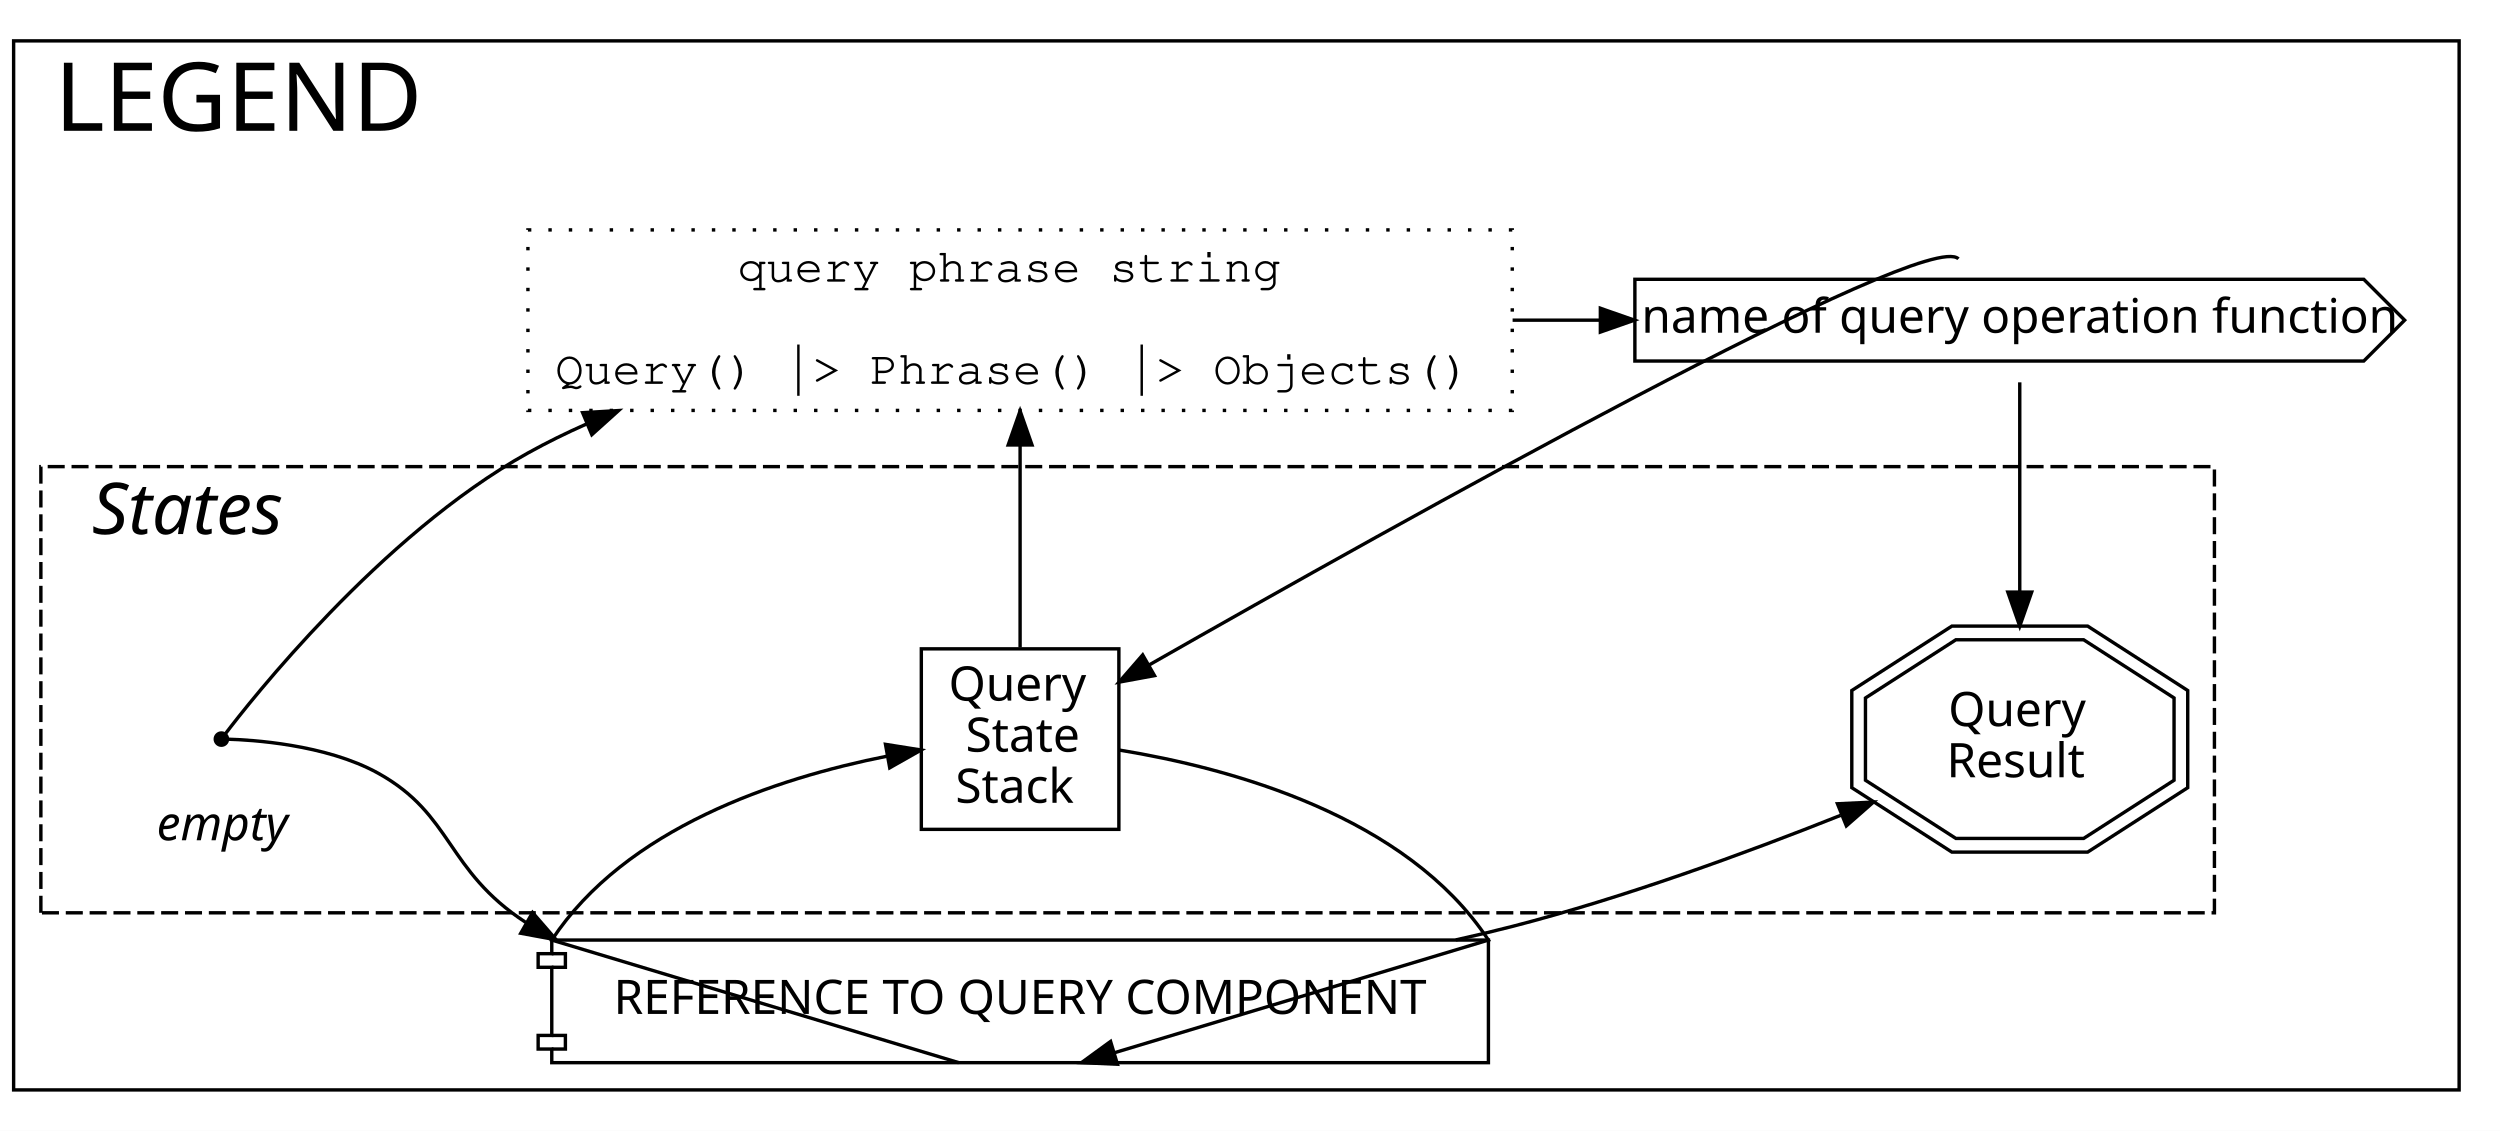
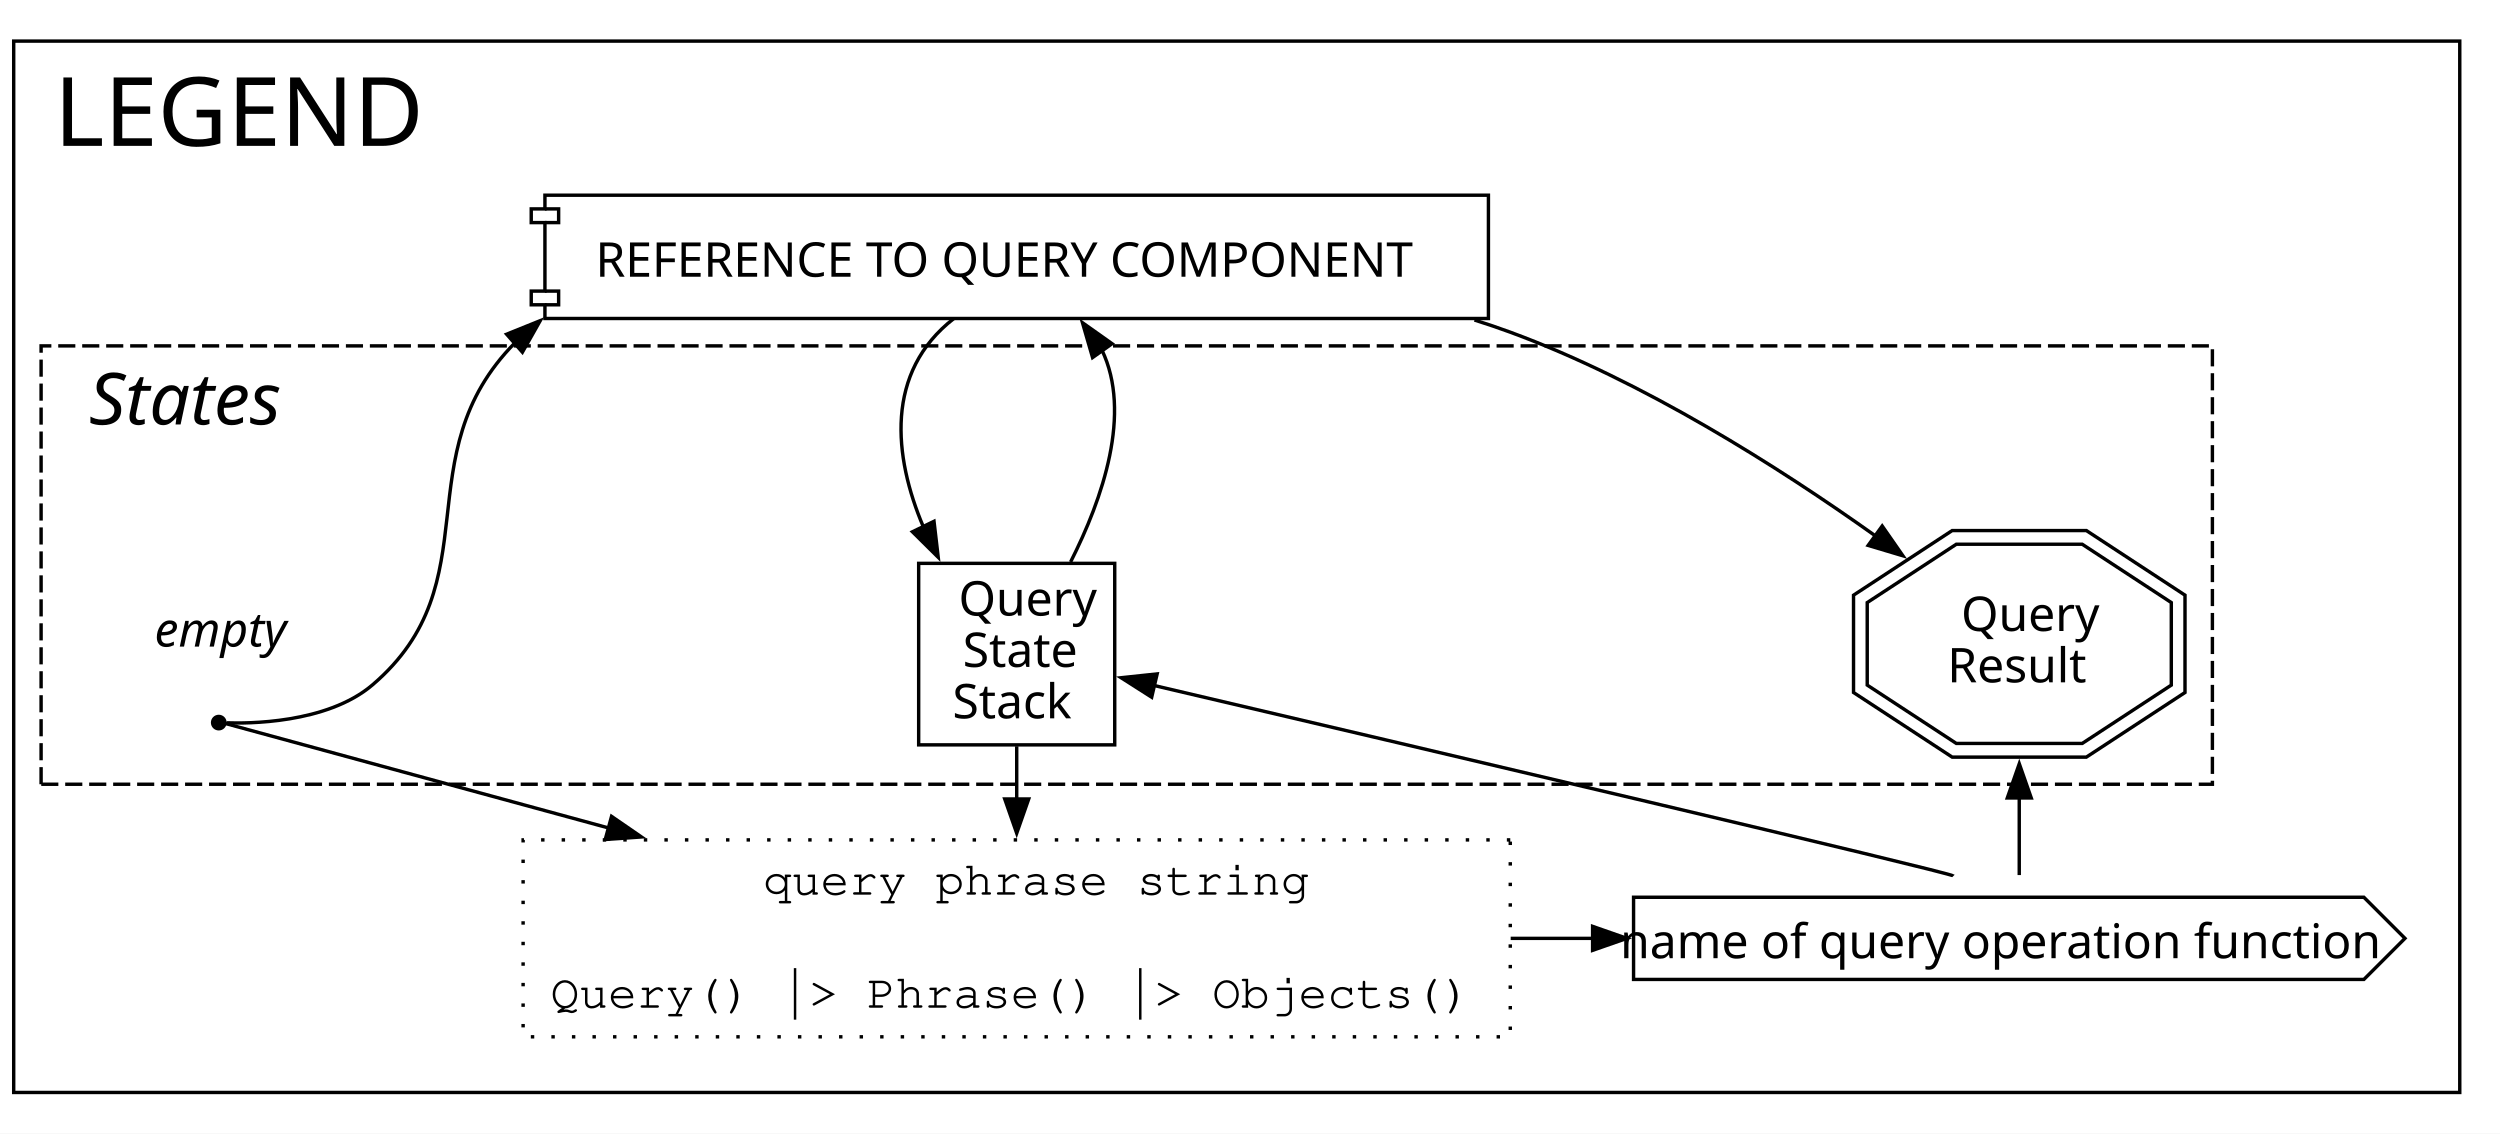
- <svg xmlns="http://www.w3.org/2000/svg" xmlns:xlink="http://www.w3.org/1999/xlink" width="734pt" height="332pt" viewBox="0.00 0.00 734.00 332.00">
-   <g id="graph0" class="graph" transform="scale(1 1) rotate(0) translate(4 328)">
-     <polygon fill="#ffffff" stroke="transparent" points="-4,4 -4,-328 730,-328 730,4 -4,4" />
+ <svg xmlns="http://www.w3.org/2000/svg" xmlns:xlink="http://www.w3.org/1999/xlink" width="730pt" height="331pt" viewBox="0.00 0.00 730.00 331.00">
+   <g id="graph0" class="graph" transform="scale(1 1) rotate(0) translate(4 327)">
+     <polygon fill="white" stroke="none" points="-4,4 -4,-327 726.25,-327 726.25,4 -4,4" />
    <g id="clust1" class="cluster">
-       <polygon fill="none" stroke="#000000" points="0,-8 0,-316 718,-316 718,-8 0,-8" />
-       <text text-anchor="middle" x="66" y="-289.6" font-family="Sans-Serif" font-size="28.00" fill="#000000">LEGEND</text>
+       <polygon fill="none" stroke="black" points="0,-8 0,-315 714.25,-315 714.25,-8 0,-8" />
+       <text xml:space="preserve" text-anchor="middle" x="65.75" y="-284.4" font-family="Sans-Serif" font-size="28.00">LEGEND</text>
    </g>
    <g id="clust2" class="cluster">
</g>
    <g id="clust3" class="cluster">
-       <polygon fill="none" stroke="#000000" stroke-dasharray="5,2" points="8,-60 8,-191 646.157,-191 646.157,-60 8,-60" />
-       <text text-anchor="start" x="16" y="-171.2" font-family="Sans-Serif" font-size="21.00" fill="#000000"> </text>
-       <text text-anchor="start" x="23" y="-171.2" font-family="Sans-Serif" font-style="italic" font-size="21.00" fill="#000000">States</text>
-       <text text-anchor="start" x="84" y="-171.2" font-family="Sans-Serif" font-size="21.00" fill="#000000"> </text>
+       <polygon fill="none" stroke="black" stroke-dasharray="5,2" points="8,-98 8,-226 642.02,-226 642.02,-98 8,-98" />
+       <text xml:space="preserve" text-anchor="start" x="16" y="-203.05" font-family="Sans-Serif" font-size="21.00"> </text>
+       <text xml:space="preserve" text-anchor="start" x="22" y="-203.05" font-family="Sans-Serif" font-style="italic" font-size="21.00">States</text>
+       <text xml:space="preserve" text-anchor="start" x="82.75" y="-203.05" font-family="Sans-Serif" font-size="21.00"> </text>
    </g>
    <g id="clust4" class="cluster">
</g>
    <g id="node1" class="node">
      <g id="a_node1">
        <a xlink:title="Query phrases are shown in the string format followed by the concatenated operation object format. Grayed items are optional.">
-           <polygon fill="none" stroke="#000000" stroke-dasharray="1,5" points="440,-260.5 151,-260.5 151,-207.5 440,-207.5 440,-260.5" />
-           <text text-anchor="start" x="212.5" y="-245.3" font-family="Courier,monospace" font-size="14.00" fill="#000000"> query phrase string</text>
-           <text text-anchor="start" x="291" y="-230.3" font-family="Courier,monospace" font-size="14.00" fill="#000000"> </text>
-           <text text-anchor="start" x="159" y="-215.3" font-family="Courier,monospace" font-size="14.00" fill="#000000">Query() |&gt; Phrase() |&gt; Objects() </text>
+           <polygon fill="none" stroke="black" stroke-dasharray="1,5" points="437,-81.75 148.75,-81.75 148.75,-24.25 437,-24.25 437,-81.75" />
+           <text xml:space="preserve" text-anchor="start" x="210.38" y="-65.75" font-family="Courier,monospace" font-size="14.00"> query phrase string</text>
+           <text xml:space="preserve" text-anchor="start" x="288.75" y="-49.25" font-family="Courier,monospace" font-size="14.00"> </text>
+           <text xml:space="preserve" text-anchor="start" x="156.75" y="-32.75" font-family="Courier,monospace" font-size="14.00">Query() |&gt; Phrase() |&gt; Objects() </text>
        </a>
      </g>
    </g>
    <g id="node3" class="node">
      <g id="a_node3">
        <a xlink:title="Operations performed by the query engine are shown as an arrow-box.">
-           <polygon fill="none" stroke="#000000" points="690,-246 476,-246 476,-222 690,-222 702,-234 690,-246" />
-           <text text-anchor="middle" x="589" y="-230.3" font-family="Sans-Serif" font-size="14.00" fill="#000000">name of query operation function   </text>
+           <polygon fill="none" stroke="black" points="686.25,-65 473,-65 473,-41 686.25,-41 698.25,-53 686.25,-65" />
+           <text xml:space="preserve" text-anchor="middle" x="585.62" y="-47.2" font-family="Sans-Serif" font-size="14.00">name of query operation function   </text>
        </a>
      </g>
    </g>
    <g id="edge2" class="edge">
      <g id="a_edge2">
        <a xlink:title="Edges connect query phrases to the operations performed by the phrase.">
-           <path fill="none" stroke="#000000" d="M440.1,-234C448.639,-234 457.187,-234 465.628,-234" />
-           <polygon fill="#000000" stroke="#000000" points="465.866,-237.5 475.865,-234 465.865,-230.5 465.866,-237.5" />
+           <path fill="none" stroke="black" d="M437.12,-53C445.21,-53 453.3,-53 461.31,-53" />
+           <polygon fill="black" stroke="black" points="461.04,-56.5 471.04,-53 461.04,-49.5 461.04,-56.5" />
        </a>
      </g>
    </g>
    <g id="node4" class="node">
      <g id="a_node4">
        <a xlink:title="Final states with query results are shown in a double octagon">
-           <polygon fill="none" stroke="#000000" points="634.301,-98.922 634.301,-123.078 607.764,-140.158 570.236,-140.158 543.699,-123.078 543.699,-98.922 570.236,-81.842 607.764,-81.842 634.301,-98.922" />
-           <polygon fill="none" stroke="#000000" points="638.314,-96.735 638.314,-125.265 608.945,-144.168 569.055,-144.168 539.686,-125.265 539.686,-96.735 569.055,-77.832 608.945,-77.832 638.314,-96.735" />
-           <text text-anchor="start" x="568" y="-114.8" font-family="Sans-Serif" font-size="14.00" fill="#000000"> Query</text>
-           <text text-anchor="start" x="567.5" y="-99.8" font-family="Sans-Serif" font-size="14.00" fill="#000000">Result </text>
+           <polygon fill="none" stroke="black" points="630.02,-126.95 630.02,-151.05 604.01,-168.08 567.24,-168.08 541.23,-151.05 541.23,-126.95 567.24,-109.92 604.01,-109.92 630.02,-126.95" />
+           <polygon fill="none" stroke="black" points="634.02,-124.79 634.02,-153.21 605.21,-172.08 566.04,-172.08 537.23,-153.21 537.23,-124.79 566.04,-105.92 605.21,-105.92 634.02,-124.79" />
+           <text xml:space="preserve" text-anchor="start" x="565" y="-142.75" font-family="Sans-Serif" font-size="14.00"> Query</text>
+           <text xml:space="preserve" text-anchor="start" x="564.62" y="-127.75" font-family="Sans-Serif" font-size="14.00">Result </text>
        </a>
      </g>
    </g>
    <g id="edge12" class="edge">
      <g id="a_edge12">
        <a xlink:title="Edges connect query operations to the resulting query state (such as the final state).">
-           <path fill="none" stroke="#000000" d="M589,-215.75C589,-195.24 589,-174.73 589,-154.221" />
-           <polygon fill="#000000" stroke="#000000" points="592.5,-154.152 589,-144.152 585.5,-154.152 592.5,-154.152" />
+           <path fill="none" stroke="black" d="M585.62,-71.48C585.62,-79.01 585.62,-86.54 585.62,-94.07" />
+           <polygon fill="black" stroke="black" points="582.13,-93.99 585.63,-103.99 589.13,-93.99 582.13,-93.99" />
        </a>
      </g>
    </g>
    <g id="node5" class="node">
      <g id="a_node5">
        <a xlink:title="The query state stack is shown in a box, each line is a separate state element.">
-           <polygon fill="none" stroke="#000000" points="324.5,-137.5 266.5,-137.5 266.5,-84.5 324.5,-84.5 324.5,-137.5" />
-           <text text-anchor="start" x="274.5" y="-122.3" font-family="Sans-Serif" font-size="14.00" fill="#000000"> Query</text>
-           <text text-anchor="start" x="279.5" y="-107.3" font-family="Sans-Serif" font-size="14.00" fill="#000000">State</text>
-           <text text-anchor="start" x="276.5" y="-92.3" font-family="Sans-Serif" font-size="14.00" fill="#000000">Stack </text>
+           <polygon fill="none" stroke="black" points="321.5,-162.5 264.25,-162.5 264.25,-109.5 321.5,-109.5 321.5,-162.5" />
+           <text xml:space="preserve" text-anchor="start" x="272.25" y="-147.25" font-family="Sans-Serif" font-size="14.00"> Query</text>
+           <text xml:space="preserve" text-anchor="start" x="277.12" y="-132.25" font-family="Sans-Serif" font-size="14.00">State</text>
+           <text xml:space="preserve" text-anchor="start" x="274.12" y="-117.25" font-family="Sans-Serif" font-size="14.00">Stack </text>
        </a>
      </g>
    </g>
    <g id="edge9" class="edge">
      <g id="a_edge9">
        <a xlink:title="Edges connect query operations to the resulting query state.">
-           <path fill="none" stroke="#000000" d="M571,-252C561.743,-261.257 406.875,-174.68 333.493,-132.835" />
-           <polygon fill="#000000" stroke="#000000" points="334.961,-129.643 324.542,-127.722 331.489,-135.721 334.961,-129.643" />
+           <path fill="none" stroke="black" d="M566.41,-71.22C565.36,-72.27 407.8,-109.3 332.75,-126.89" />
+           <polygon fill="black" stroke="black" points="332.29,-123.41 323.36,-129.1 333.89,-130.22 332.29,-123.41" />
        </a>
      </g>
    </g>
    <g id="edge8" class="edge">
      <g id="a_edge8">
        <a xlink:title="Edges connect specific states to query phrases that can be applied at this state.">
-           <path fill="none" stroke="#000000" d="M295.5,-137.906C295.5,-157.708 295.5,-177.51 295.5,-197.312" />
-           <polygon fill="#000000" stroke="#000000" points="292,-197.349 295.5,-207.349 299,-197.349 292,-197.349" />
+           <path fill="none" stroke="black" d="M292.88,-109.09C292.88,-103.9 292.88,-98.72 292.88,-93.53" />
+           <polygon fill="black" stroke="black" points="296.38,-93.69 292.88,-83.69 289.38,-93.69 296.38,-93.69" />
        </a>
      </g>
    </g>
    <g id="node8" class="node">
      <g id="a_node8">
        <a xlink:title="References are clickable links to the description of the query component.">
-           <polygon fill="none" stroke="#000000" points="433,-52 158,-52 158,-48 154,-48 154,-44 158,-44 158,-24 154,-24 154,-20 158,-20 158,-16 433,-16 433,-52" />
-           <polyline fill="none" stroke="#000000" points="158,-48 162,-48 162,-44 158,-44 " />
-           <polyline fill="none" stroke="#000000" points="158,-24 162,-24 162,-20 158,-20 " />
-           <text text-anchor="middle" x="295.5" y="-30.3" font-family="Sans-Serif" font-size="14.00" fill="#000000">REFERENCE TO QUERY COMPONENT  </text>
+           <polygon fill="none" stroke="black" points="430.62,-270 155.12,-270 155.12,-266 151.12,-266 151.12,-262 155.12,-262 155.12,-242 151.12,-242 151.12,-238 155.12,-238 155.12,-234 430.62,-234 430.62,-270" />
+           <polyline fill="none" stroke="black" points="155.12,-266 159.12,-266 159.12,-262 155.12,-262" />
+           <polyline fill="none" stroke="black" points="155.12,-242 159.12,-242 159.12,-238 155.12,-238" />
+           <text xml:space="preserve" text-anchor="middle" x="292.88" y="-246.2" font-family="Sans-Serif" font-size="14.00">REFERENCE TO QUERY COMPONENT  </text>
        </a>
      </g>
    </g>
    <g id="edge10" class="edge">
      <g id="a_edge10">
        <a xlink:title="Edges connect specific states to query components that can be applied at this state.">
-           <path fill="none" stroke="#000000" d="M323.279,-18.946C351.819,-27.544 433,-52 433,-52 408.984,-88.438 357.273,-102.46 324.559,-107.795" />
-           <polygon fill="#000000" stroke="#000000" points="324.085,-15.533 313.5,-16 322.065,-22.236 324.085,-15.533" />
+           <path fill="none" stroke="black" d="M317.75,-224.8C326.58,-206.42 318.02,-181.49 308.61,-162.9" />
+           <polygon fill="black" stroke="black" points="315.03,-222.59 312.08,-232.77 320.73,-226.64 315.03,-222.59" />
        </a>
      </g>
    </g>
    <g id="node6" class="node">
-       <ellipse fill="#000000" stroke="#000000" cx="61" cy="-111" rx="1.8" ry="1.8" />
+       <ellipse fill="black" stroke="black" cx="59.88" cy="-116" rx="1.8" ry="1.8" />
    </g>
    <g id="edge6" class="edge">
      <g id="a_edge6">
        <a xlink:title="Edges connect specific states (such as the empty state) to query phrases that can be applied at this state.">
-           <path fill="none" stroke="#000000" d="M62.082,-112.441C68.957,-121.495 107.658,-170.911 151,-195 156.515,-198.065 162.284,-200.899 168.208,-203.52" />
-           <polygon fill="#000000" stroke="#000000" points="167.057,-206.832 177.633,-207.463 169.758,-200.374 167.057,-206.832" />
+           <path fill="none" stroke="black" d="M61.9,-115.72C69.78,-113.57 121.52,-99.46 173.93,-85.17" />
+           <polygon fill="black" stroke="black" points="174.57,-88.62 183.3,-82.61 172.73,-81.87 174.57,-88.62" />
        </a>
      </g>
    </g>
    <g id="edge7" class="edge">
      <g id="a_edge7">
        <a xlink:title="Edges connect specific states (such as the empty state) to query components that can be applied at this state.">
-           <path fill="none" stroke="#000000" d="M62.887,-110.97C69.425,-110.79 91.554,-109.546 107,-101 128.99,-88.834 126.892,-72.508 150.314,-57.213" />
-           <polygon fill="#000000" stroke="#000000" points="152.362,-60.074 159.307,-52.072 148.888,-53.996 152.362,-60.074" />
+           <path fill="none" stroke="black" d="M62.13,-115.94C67.81,-115.72 91.37,-115.58 104.75,-127 139.96,-157.04 113.74,-193.88 146.41,-226.94" />
+           <polygon fill="black" stroke="black" points="143.93,-229.41 153.75,-233.37 148.54,-224.15 143.93,-229.41" />
        </a>
      </g>
    </g>
    <g id="node7" class="node">
      <g id="a_node7">
        <a xlink:title="The empty query stack state is shown as a point.">
-           <text text-anchor="start" x="38" y="-81.3" font-family="Sans-Serif" font-size="14.00" fill="#000000"> </text>
-           <text text-anchor="start" x="42" y="-81.3" font-family="Sans-Serif" font-style="italic" font-size="14.00" fill="#000000">empty</text>
-           <text text-anchor="start" x="80" y="-81.3" font-family="Sans-Serif" font-size="14.00" fill="#000000"> </text>
+           <text xml:space="preserve" text-anchor="start" x="37.38" y="-138.2" font-family="Sans-Serif" font-size="14.00"> </text>
+           <text xml:space="preserve" text-anchor="start" x="41.12" y="-138.2" font-family="Sans-Serif" font-style="italic" font-size="14.00">empty</text>
+           <text xml:space="preserve" text-anchor="start" x="78.62" y="-138.2" font-family="Sans-Serif" font-size="14.00"> </text>
        </a>
      </g>
    </g>
    <g id="edge13" class="edge">
      <g id="a_edge13">
        <a xlink:title="Edges connect query components to the resulting query state (such as the final state).">
-           <path fill="none" stroke="#000000" d="M423.432,-52.047C429.05,-53.289 434.594,-54.606 440,-56 472.722,-64.437 508.261,-77.401 536.421,-88.623" />
-           <polygon fill="#000000" stroke="#000000" points="535.474,-92.015 546.057,-92.51 538.092,-85.523 535.474,-92.015" />
+           <path fill="none" stroke="black" d="M426.54,-233.56C430.09,-232.44 433.58,-231.26 437,-230 475.71,-215.76 515.28,-190.7 543.69,-170.47" />
+           <polygon fill="black" stroke="black" points="545.6,-173.41 551.65,-164.71 541.5,-167.74 545.6,-173.41" />
        </a>
      </g>
    </g>
    <g id="edge11" class="edge">
      <g id="a_edge11">
        <a xlink:title="Edges connect query components to the resulting query state.">
-           <path fill="none" stroke="#000000" d="M256.357,-105.971C223.891,-99.508 179.67,-84.879 158,-52 158,-52 277.5,-16 277.5,-16" />
-           <polygon fill="#000000" stroke="#000000" points="255.977,-109.459 266.441,-107.795 257.224,-102.571 255.977,-109.459" />
+           <path fill="none" stroke="black" d="M265.61,-173.18C256.92,-193.69 254.31,-218.31 274.54,-234" />
+           <polygon fill="black" stroke="black" points="268.73,-174.78 269.96,-164.26 262.43,-171.72 268.73,-174.78" />
        </a>
      </g>
    </g>
  </g>
</svg>
